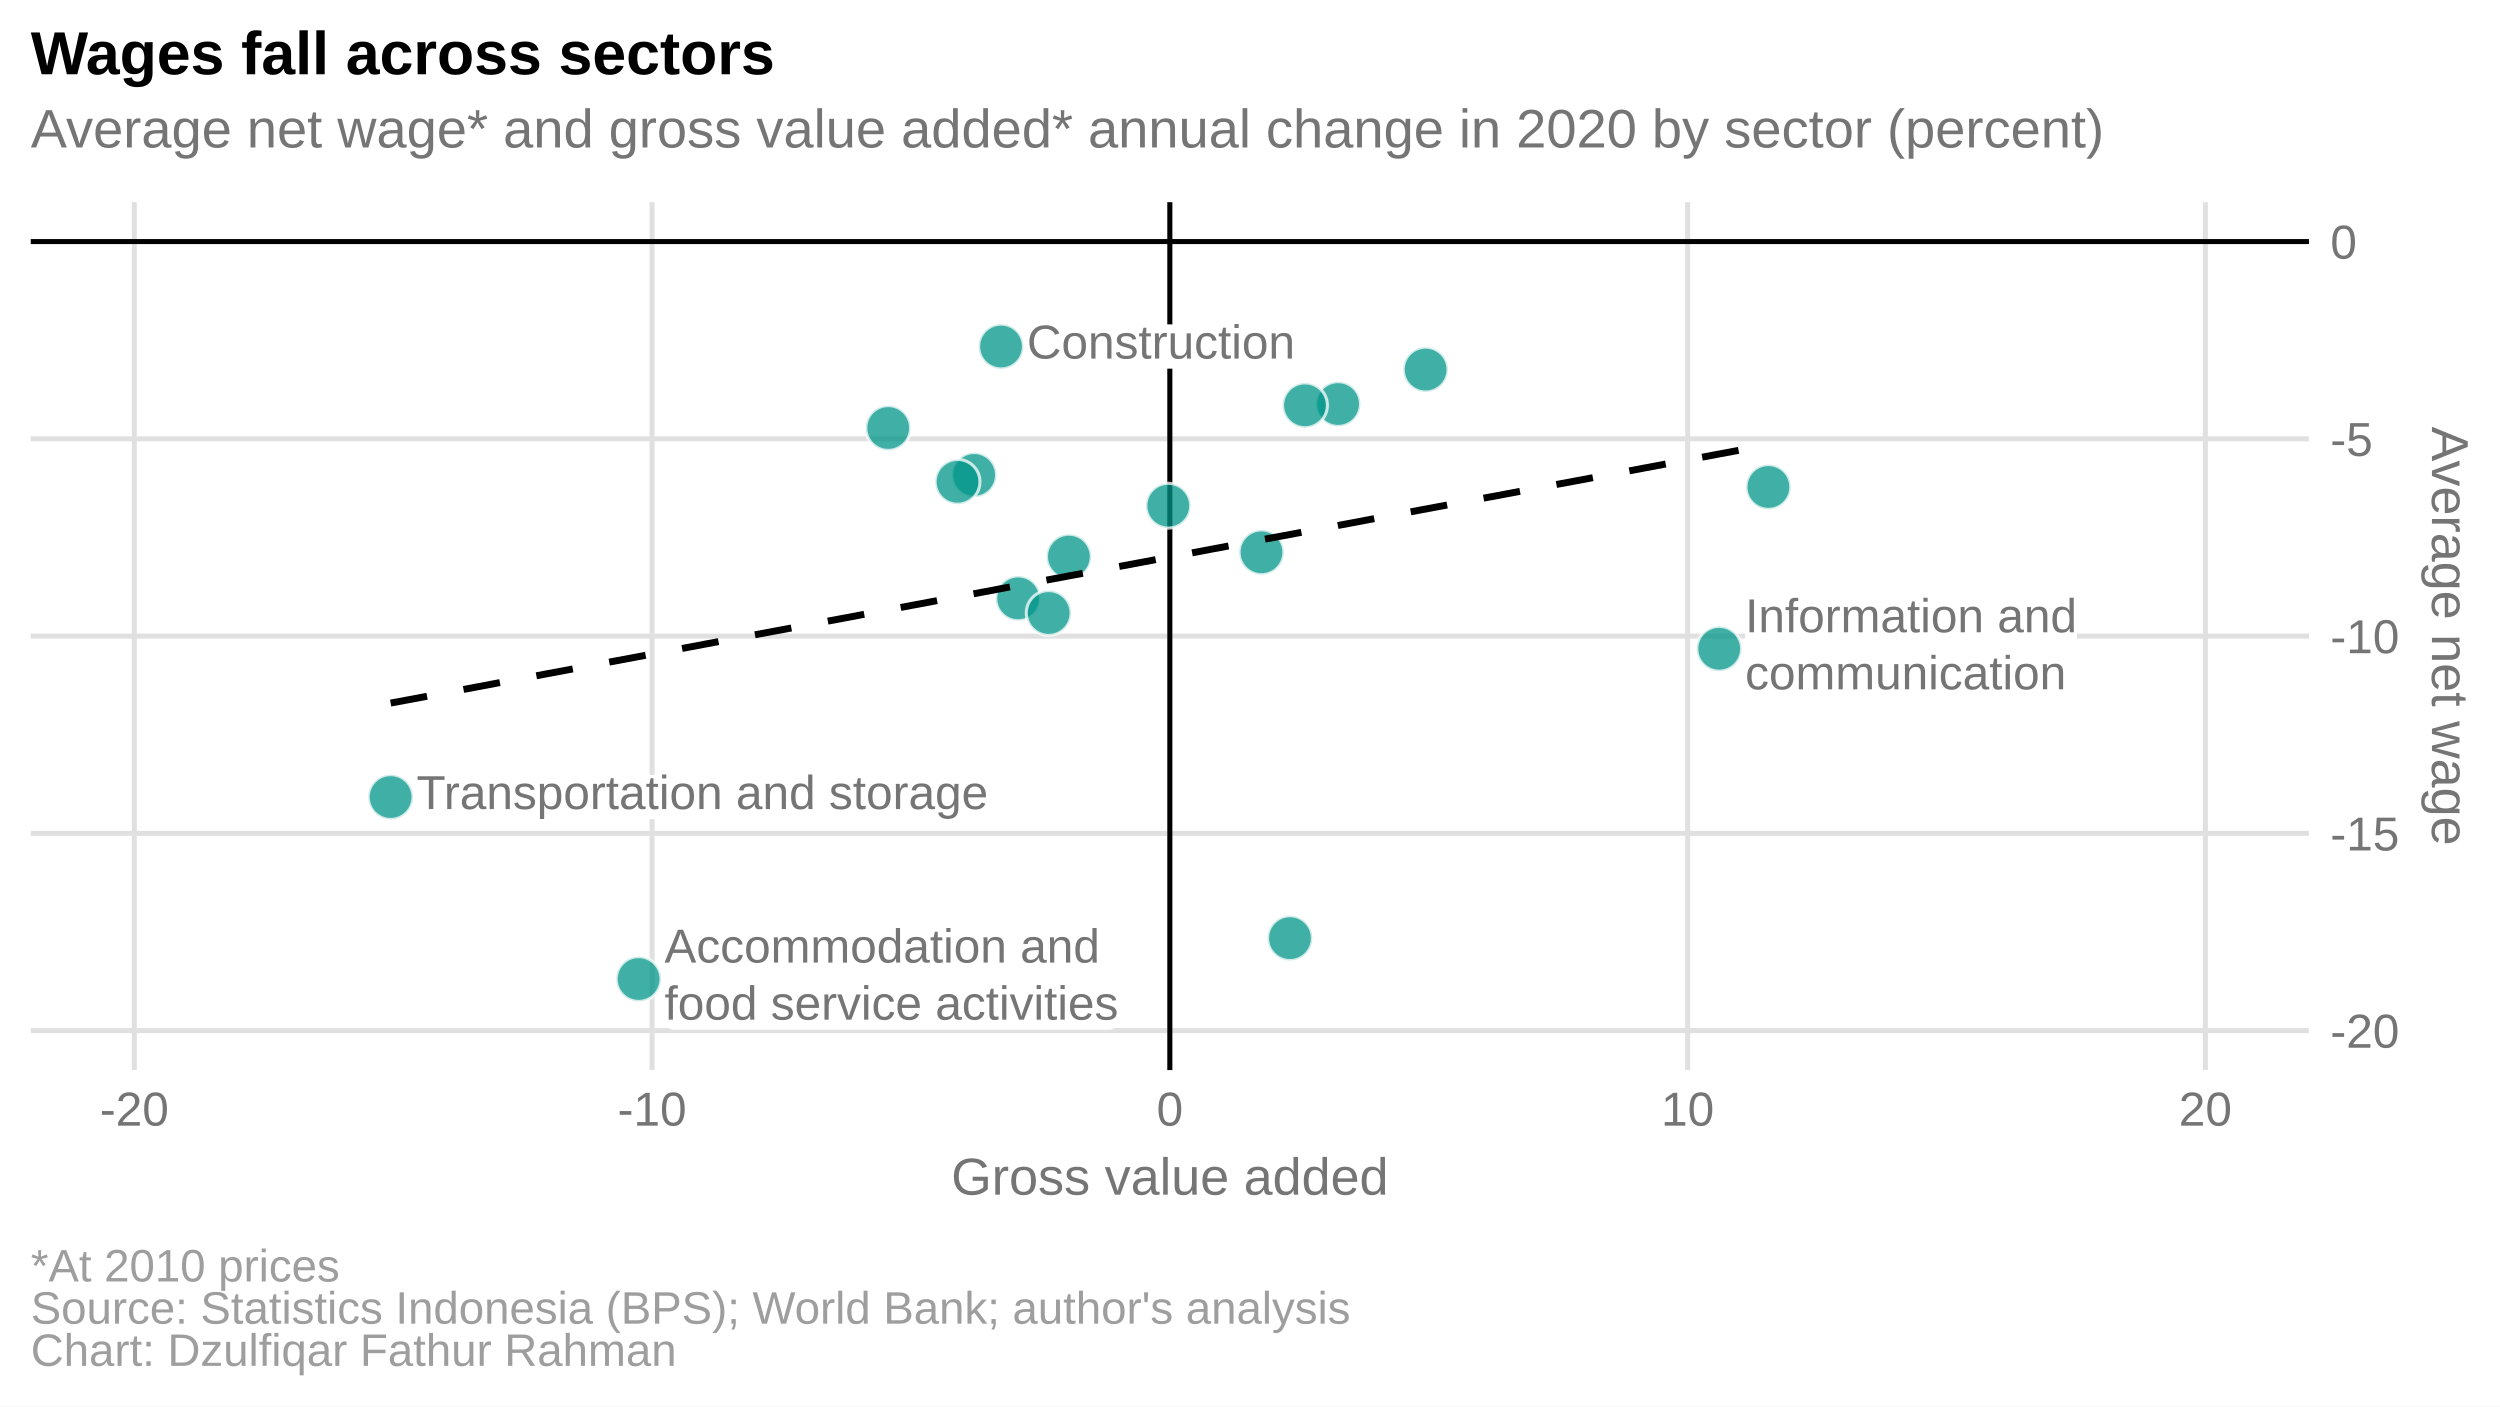
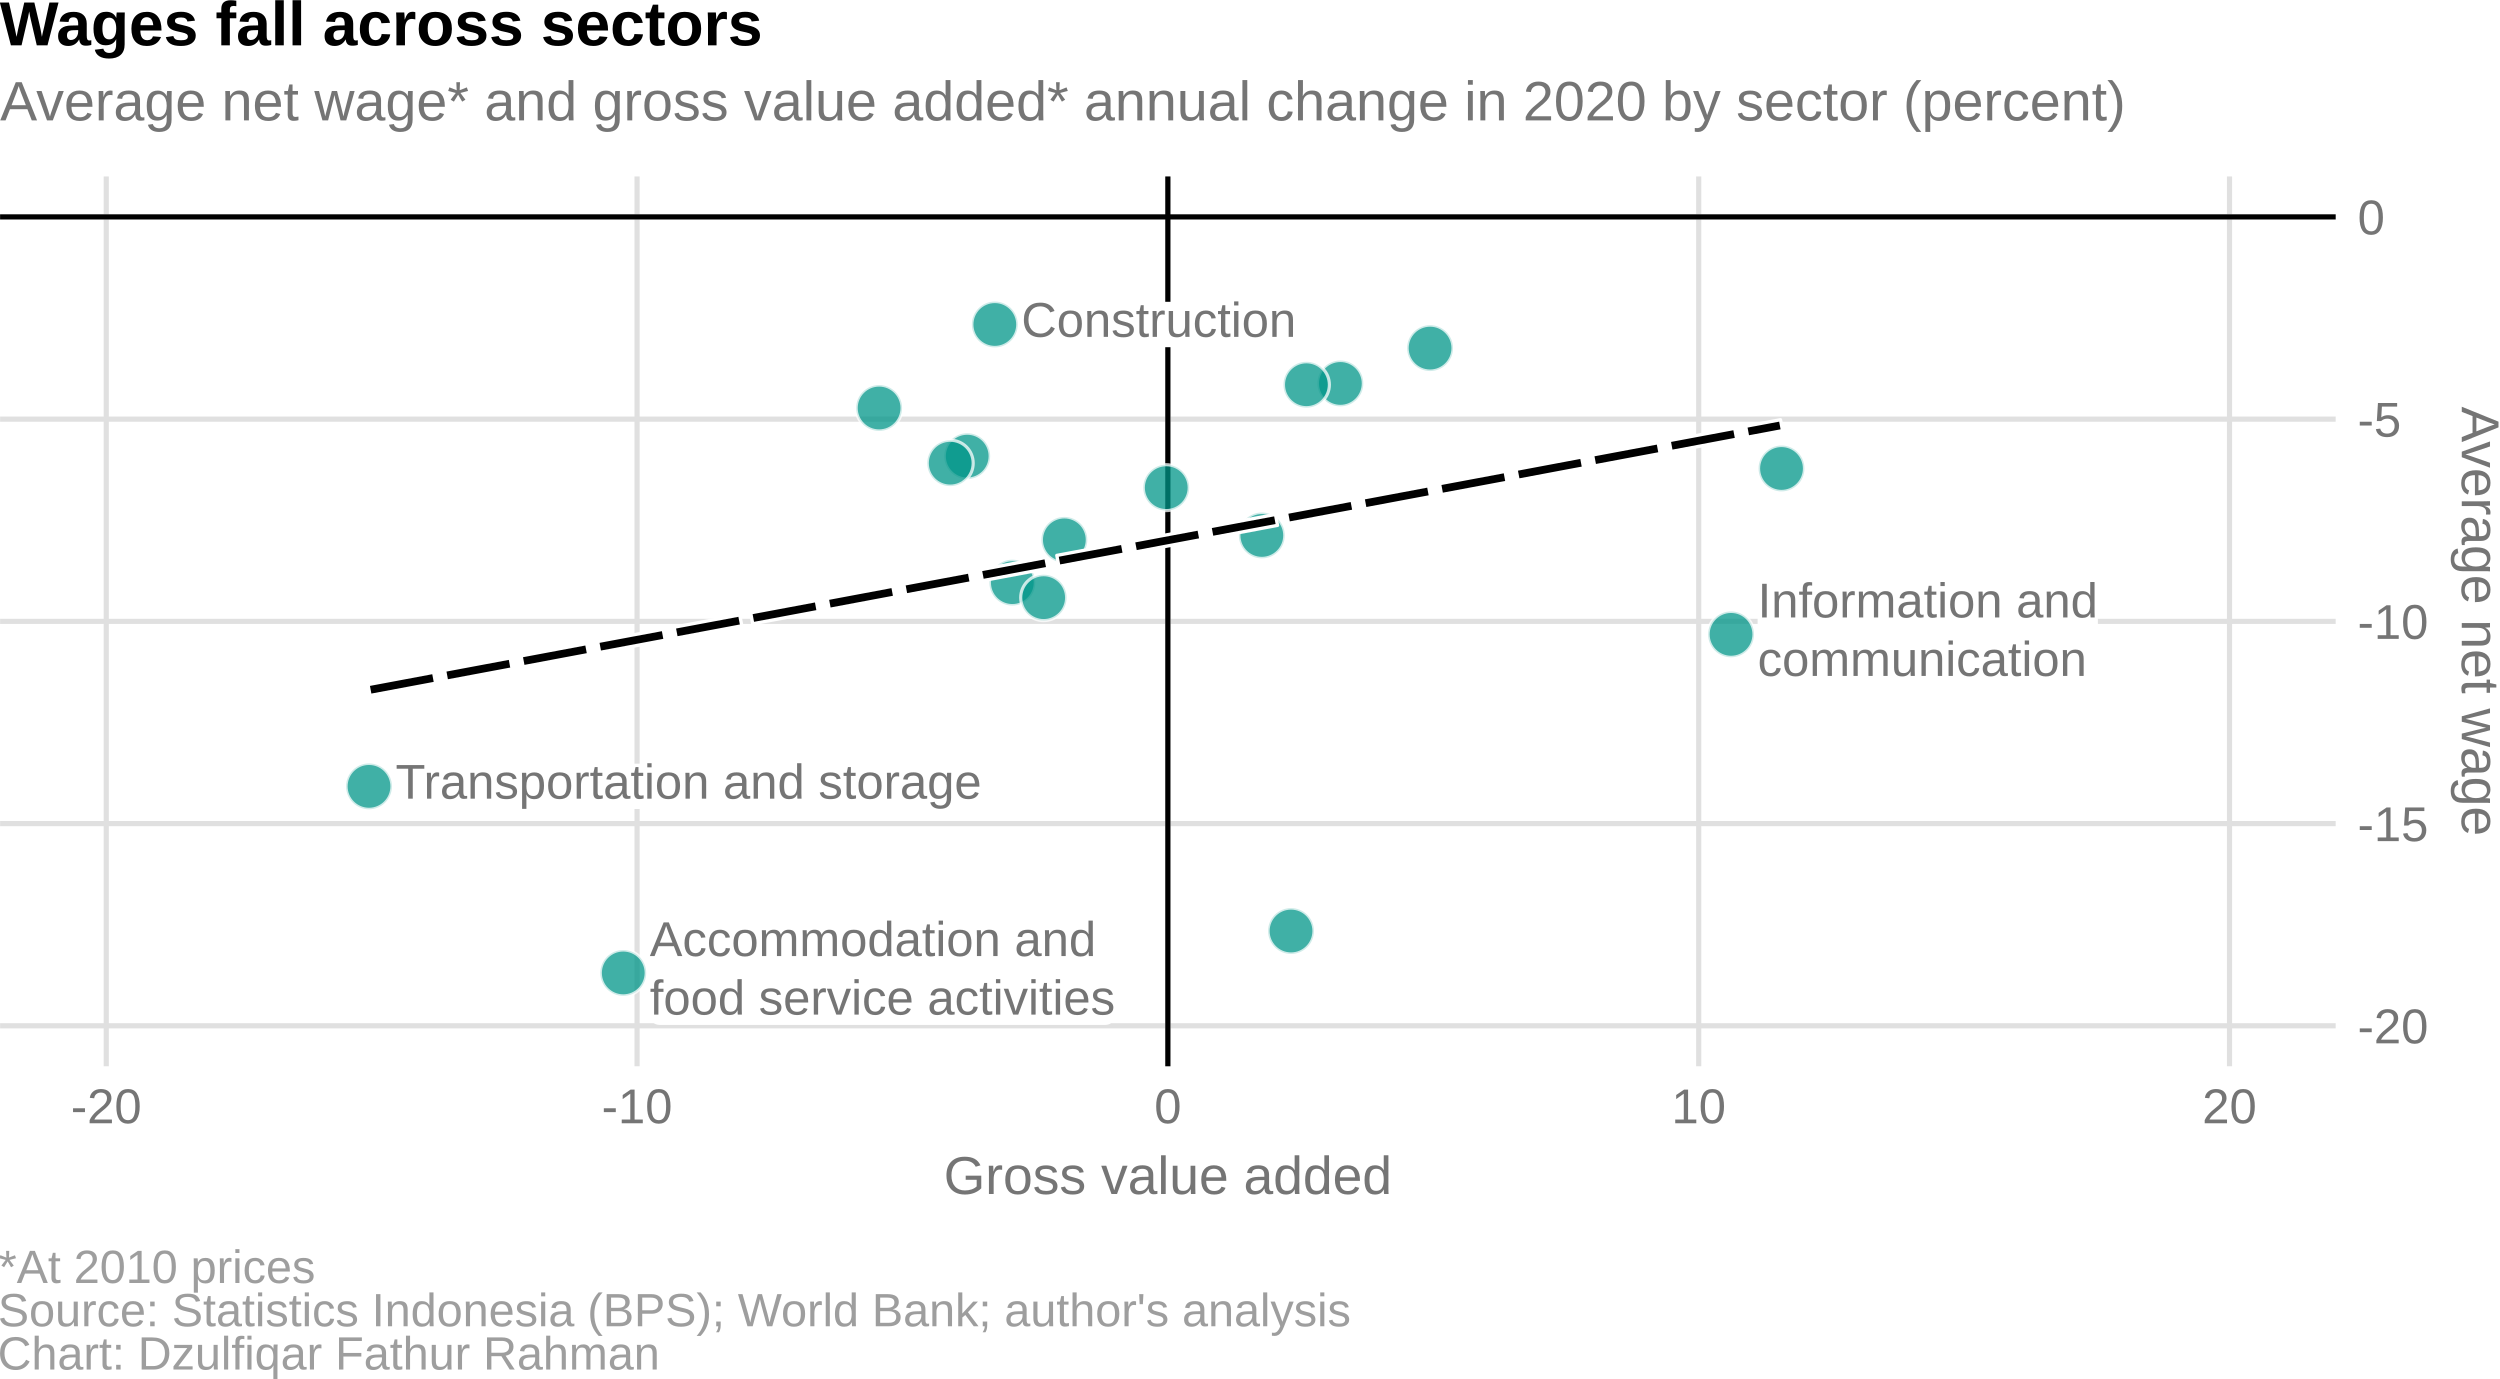
- <svg xmlns="http://www.w3.org/2000/svg" class="svglite" width="576.00pt" height="324.00pt" viewBox="0 0 576.00 324.00">
-   <defs>
-     <style type="text/css">
+ <svg xmlns="http://www.w3.org/2000/svg" class="svglite" width="561.838pt" height="309.869pt" viewBox="0 0 561.838 309.869" version="1.1" id="svg47862">
+   <defs id="defs47648">
+     <style type="text/css" id="style47646">
    .svglite line, .svglite polyline, .svglite polygon, .svglite path, .svglite rect, .svglite circle {
      fill: none;
      stroke: #000000;
      stroke-linecap: round;
      stroke-linejoin: round;
      stroke-miterlimit: 10.00;
    }
  </style>
  </defs>
-   <rect width="100%" height="100%" style="stroke: none; fill: #FFFFFF;" />
-   <defs>
+   <rect width="100%" height="100%" style="fill:#ffffff;stroke:none" id="rect47650" x="-7.072" y="-6.918" />
+   <defs id="defs47655">
    <clipPath id="cpMC4wMHw1NzYuMDB8MC4wMHwzMjQuMDA=">
-       <rect x="0.00" y="0.00" width="576.00" height="324.00" />
+       <rect x="0" y="0" width="576" height="324" id="rect47652" />
    </clipPath>
  </defs>
-   <g clip-path="url(#cpMC4wMHw1NzYuMDB8MC4wMHwzMjQuMDA=)">
-     <rect x="0.00" y="0.00" width="576.00" height="324.00" style="stroke-width: 1.07; stroke: none; fill: #FFFFFF;" />
+   <g clip-path="url(#cpMC4wMHw1NzYuMDB8MC4wMHwzMjQuMDA=)" id="g47659" transform="translate(-7.071694,-6.917618)">
+     <rect x="0" y="0" width="576" height="324" style="fill:#ffffff;stroke:none;stroke-width:1.07" id="rect47657" />
  </g>
-   <defs>
+   <defs id="defs47664">
    <clipPath id="cpNy4wOXw1MzEuOTh8NDYuNTh8MjQ2LjU0">
-       <rect x="7.09" y="46.58" width="524.89" height="199.97" />
+       <rect x="7.09" y="46.58" width="524.89" height="199.97" id="rect47661" />
    </clipPath>
  </defs>
-   <g clip-path="url(#cpNy4wOXw1MzEuOTh8NDYuNTh8MjQ2LjU0)">
-     <rect x="7.09" y="46.58" width="524.89" height="199.97" style="stroke-width: 1.07; stroke: none; fill: #FFFFFF;" />
-     <polyline points="7.09,237.45 531.98,237.45 " style="stroke-width: 1.16; stroke: #E0E0E0; stroke-linecap: butt;" />
-     <polyline points="7.09,192.01 531.98,192.01 " style="stroke-width: 1.16; stroke: #E0E0E0; stroke-linecap: butt;" />
-     <polyline points="7.09,146.56 531.98,146.56 " style="stroke-width: 1.16; stroke: #E0E0E0; stroke-linecap: butt;" />
-     <polyline points="7.09,101.11 531.98,101.11 " style="stroke-width: 1.16; stroke: #E0E0E0; stroke-linecap: butt;" />
-     <polyline points="7.09,55.66 531.98,55.66 " style="stroke-width: 1.16; stroke: #E0E0E0; stroke-linecap: butt;" />
-     <polyline points="30.95,246.54 30.95,46.58 " style="stroke-width: 1.16; stroke: #E0E0E0; stroke-linecap: butt;" />
-     <polyline points="150.24,246.54 150.24,46.58 " style="stroke-width: 1.16; stroke: #E0E0E0; stroke-linecap: butt;" />
-     <polyline points="269.53,246.54 269.53,46.58 " style="stroke-width: 1.16; stroke: #E0E0E0; stroke-linecap: butt;" />
-     <polyline points="388.83,246.54 388.83,46.58 " style="stroke-width: 1.16; stroke: #E0E0E0; stroke-linecap: butt;" />
-     <polyline points="508.12,246.54 508.12,46.58 " style="stroke-width: 1.16; stroke: #E0E0E0; stroke-linecap: butt;" />
-     <line x1="269.53" y1="246.54" x2="269.53" y2="46.58" style="stroke-width: 1.16; stroke-linecap: butt;" />
-     <line x1="7.09" y1="55.66" x2="531.98" y2="55.66" style="stroke-width: 1.16; stroke-linecap: butt;" />
-     <circle cx="290.65" cy="127.25" r="5.16" style="stroke-width: 0.71; stroke: #FFFFFF; stroke-opacity: 0.75; fill: #009688; fill-opacity: 0.75;" />
-     <circle cx="246.27" cy="128.24" r="5.16" style="stroke-width: 0.71; stroke: #FFFFFF; stroke-opacity: 0.75; fill: #009688; fill-opacity: 0.75;" />
-     <circle cx="234.58" cy="137.86" r="5.16" style="stroke-width: 0.71; stroke: #FFFFFF; stroke-opacity: 0.75; fill: #009688; fill-opacity: 0.75;" />
-     <circle cx="241.62" cy="141.23" r="5.16" style="stroke-width: 0.71; stroke: #FFFFFF; stroke-opacity: 0.75; fill: #009688; fill-opacity: 0.75;" />
-     <circle cx="328.46" cy="85.15" r="5.16" style="stroke-width: 0.71; stroke: #FFFFFF; stroke-opacity: 0.75; fill: #009688; fill-opacity: 0.75;" />
-     <circle cx="230.64" cy="79.84" r="5.16" style="stroke-width: 0.71; stroke: #FFFFFF; stroke-opacity: 0.75; fill: #009688; fill-opacity: 0.75;" />
-     <circle cx="224.44" cy="109.43" r="5.16" style="stroke-width: 0.71; stroke: #FFFFFF; stroke-opacity: 0.75; fill: #009688; fill-opacity: 0.75;" />
-     <circle cx="90.00" cy="183.64" r="5.16" style="stroke-width: 0.71; stroke: #FFFFFF; stroke-opacity: 0.75; fill: #009688; fill-opacity: 0.75;" />
-     <circle cx="147.14" cy="225.57" r="5.16" style="stroke-width: 0.71; stroke: #FFFFFF; stroke-opacity: 0.75; fill: #009688; fill-opacity: 0.75;" />
-     <circle cx="396.10" cy="149.48" r="5.16" style="stroke-width: 0.71; stroke: #FFFFFF; stroke-opacity: 0.75; fill: #009688; fill-opacity: 0.75;" />
-     <circle cx="308.30" cy="93.09" r="5.16" style="stroke-width: 0.71; stroke: #FFFFFF; stroke-opacity: 0.75; fill: #009688; fill-opacity: 0.75;" />
-     <circle cx="297.21" cy="216.15" r="5.16" style="stroke-width: 0.71; stroke: #FFFFFF; stroke-opacity: 0.75; fill: #009688; fill-opacity: 0.75;" />
-     <circle cx="204.64" cy="98.61" r="5.16" style="stroke-width: 0.71; stroke: #FFFFFF; stroke-opacity: 0.75; fill: #009688; fill-opacity: 0.75;" />
-     <circle cx="269.17" cy="116.51" r="5.16" style="stroke-width: 0.71; stroke: #FFFFFF; stroke-opacity: 0.75; fill: #009688; fill-opacity: 0.75;" />
-     <circle cx="300.67" cy="93.38" r="5.16" style="stroke-width: 0.71; stroke: #FFFFFF; stroke-opacity: 0.75; fill: #009688; fill-opacity: 0.75;" />
-     <circle cx="407.44" cy="112.20" r="5.16" style="stroke-width: 0.71; stroke: #FFFFFF; stroke-opacity: 0.75; fill: #009688; fill-opacity: 0.75;" />
-     <circle cx="220.62" cy="111.01" r="5.16" style="stroke-width: 0.71; stroke: #FFFFFF; stroke-opacity: 0.75; fill: #009688; fill-opacity: 0.75;" />
-     <polyline points="90.00,161.99 94.01,161.24 98.03,160.49 102.05,159.73 106.07,158.98 110.09,158.23 114.11,157.47 118.12,156.72 122.14,155.97 126.16,155.21 130.18,154.46 134.20,153.71 138.21,152.95 142.23,152.20 146.25,151.45 150.27,150.69 154.29,149.94 158.31,149.19 162.32,148.43 166.34,147.68 170.36,146.93 174.38,146.17 178.40,145.42 182.42,144.67 186.43,143.91 190.45,143.16 194.47,142.41 198.49,141.65 202.51,140.90 206.52,140.15 210.54,139.39 214.56,138.64 218.58,137.88 222.60,137.13 226.62,136.38 230.63,135.62 234.65,134.87 238.67,134.12 242.69,133.36 246.71,132.61 250.73,131.86 254.74,131.10 258.76,130.35 262.78,129.60 266.80,128.84 270.82,128.09 274.83,127.34 278.85,126.58 282.87,125.83 286.89,125.08 290.91,124.32 294.93,123.57 298.94,122.82 302.96,122.06 306.98,121.31 311.00,120.56 315.02,119.80 319.04,119.05 323.05,118.30 327.07,117.54 331.09,116.79 335.11,116.04 339.13,115.28 343.14,114.53 347.16,113.78 351.18,113.02 355.20,112.27 359.22,111.51 363.24,110.76 367.25,110.01 371.27,109.25 375.29,108.50 379.31,107.75 383.33,106.99 387.35,106.24 391.36,105.49 395.38,104.73 399.40,103.98 403.42,103.23 407.44,102.47 " style="stroke-width: 1.60; stroke-dasharray: 8.54,8.54; stroke-linecap: butt;" />
-     <polygon points="238.77,84.94 296.22,84.94 296.13,84.94 296.48,84.92 296.82,84.85 297.14,84.73 297.44,84.56 297.71,84.34 297.94,84.08 298.13,83.78 298.27,83.46 298.35,83.13 298.38,82.78 298.38,82.78 298.38,76.90 298.38,76.90 298.35,76.56 298.27,76.22 298.13,75.90 297.94,75.61 297.71,75.35 297.44,75.13 297.14,74.95 296.82,74.83 296.48,74.76 296.22,74.74 238.77,74.74 239.03,74.76 238.68,74.75 238.34,74.79 238.00,74.88 237.69,75.03 237.40,75.23 237.15,75.47 236.94,75.75 236.78,76.06 236.67,76.39 236.61,76.73 236.61,76.90 236.61,82.78 236.61,82.61 236.61,82.95 236.67,83.30 236.78,83.63 236.94,83.93 237.15,84.21 237.40,84.45 237.69,84.65 238.00,84.80 238.34,84.90 238.68,84.94 " style="stroke-width: 0.00; stroke: none; fill: #FFFFFF;" />
-     <text x="236.61" y="82.62" style="font-size: 11.00px; fill: #757575; font-family: Arial;" textLength="61.77px" lengthAdjust="spacingAndGlyphs">Construction</text>
-     <polygon points="98.12,188.73 225.52,188.73 225.44,188.73 225.78,188.72 226.13,188.65 226.45,188.52 226.75,188.35 227.02,188.13 227.25,187.87 227.44,187.58 227.57,187.26 227.66,186.92 227.68,186.57 227.68,186.57 227.68,180.70 227.68,180.70 227.66,180.35 227.57,180.01 227.44,179.69 227.25,179.40 227.02,179.14 226.75,178.92 226.45,178.75 226.13,178.62 225.78,178.55 225.52,178.54 98.12,178.54 98.38,178.55 98.03,178.54 97.69,178.58 97.35,178.68 97.04,178.83 96.75,179.02 96.50,179.27 96.29,179.54 96.13,179.85 96.02,180.18 95.97,180.52 95.96,180.70 95.96,186.57 95.97,186.40 95.97,186.75 96.02,187.09 96.13,187.42 96.29,187.73 96.50,188.01 96.75,188.25 97.04,188.44 97.35,188.59 97.69,188.69 98.03,188.73 " style="stroke-width: 0.00; stroke: none; fill: #FFFFFF;" />
-     <text x="95.96" y="186.41" style="font-size: 11.00px; fill: #757575; font-family: Arial;" textLength="70.54px" lengthAdjust="spacingAndGlyphs">Transportation</text>
-     <text x="169.56" y="186.41" style="font-size: 11.00px; fill: #757575; font-family: Arial;" textLength="18.36px" lengthAdjust="spacingAndGlyphs">and</text>
-     <text x="190.98" y="186.41" style="font-size: 11.00px; fill: #757575; font-family: Arial;" textLength="36.71px" lengthAdjust="spacingAndGlyphs">storage</text>
-     <polygon points="155.26,237.25 255.51,237.25 255.43,237.24 255.78,237.23 256.12,237.16 256.44,237.04 256.74,236.86 257.01,236.64 257.24,236.38 257.43,236.09 257.56,235.77 257.65,235.43 257.67,235.09 257.67,235.09 257.67,216.06 257.67,216.06 257.65,215.71 257.56,215.38 257.43,215.06 257.24,214.76 257.01,214.50 256.74,214.28 256.44,214.11 256.12,213.98 255.78,213.92 255.51,213.90 155.26,213.90 155.52,213.92 155.18,213.90 154.83,213.94 154.50,214.04 154.18,214.19 153.90,214.39 153.65,214.63 153.44,214.91 153.27,215.21 153.16,215.54 153.11,215.89 153.10,216.06 153.10,235.09 153.11,234.91 153.11,235.26 153.16,235.60 153.27,235.93 153.44,236.24 153.65,236.52 153.90,236.76 154.18,236.96 154.50,237.11 154.83,237.20 155.18,237.24 " style="stroke-width: 0.00; stroke: none; fill: #FFFFFF;" />
-     <text x="153.10" y="221.78" style="font-size: 11.00px; fill: #757575; font-family: Arial;" textLength="78.89px" lengthAdjust="spacingAndGlyphs">Accommodation</text>
-     <text x="235.05" y="221.78" style="font-size: 11.00px; fill: #757575; font-family: Arial;" textLength="18.36px" lengthAdjust="spacingAndGlyphs">and</text>
-     <text x="153.10" y="234.93" style="font-size: 11.00px; fill: #757575; font-family: Arial;" textLength="21.42px" lengthAdjust="spacingAndGlyphs">food</text>
-     <text x="177.58" y="234.93" style="font-size: 11.00px; fill: #757575; font-family: Arial;" textLength="34.85px" lengthAdjust="spacingAndGlyphs">service</text>
-     <text x="215.49" y="234.93" style="font-size: 11.00px; fill: #757575; font-family: Arial;" textLength="42.18px" lengthAdjust="spacingAndGlyphs">activities</text>
-     <polygon points="404.23,161.15 476.38,161.15 476.29,161.15 476.64,161.13 476.98,161.06 477.31,160.94 477.61,160.77 477.88,160.55 478.11,160.29 478.29,159.99 478.43,159.67 478.51,159.34 478.54,158.99 478.54,158.99 478.54,139.96 478.54,139.96 478.51,139.62 478.43,139.28 478.29,138.96 478.11,138.67 477.88,138.41 477.61,138.19 477.31,138.01 476.98,137.89 476.64,137.82 476.38,137.80 404.23,137.80 404.49,137.82 404.14,137.81 403.80,137.85 403.46,137.94 403.15,138.09 402.86,138.29 402.61,138.53 402.40,138.81 402.24,139.12 402.13,139.45 402.08,139.79 402.07,139.96 402.07,158.99 402.08,158.82 402.08,159.16 402.13,159.51 402.24,159.84 402.40,160.14 402.61,160.42 402.86,160.66 403.15,160.86 403.46,161.01 403.80,161.11 404.14,161.15 " style="stroke-width: 0.00; stroke: none; fill: #FFFFFF;" />
-     <text x="402.07" y="145.68" style="font-size: 11.00px; fill: #757575; font-family: Arial;" textLength="55.05px" lengthAdjust="spacingAndGlyphs">Information</text>
-     <text x="460.18" y="145.68" style="font-size: 11.00px; fill: #757575; font-family: Arial;" textLength="18.36px" lengthAdjust="spacingAndGlyphs">and</text>
-     <text x="402.07" y="158.83" style="font-size: 11.00px; fill: #757575; font-family: Arial;" textLength="73.99px" lengthAdjust="spacingAndGlyphs">communication</text>
+   <g clip-path="url(#cpNy4wOXw1MzEuOTh8NDYuNTh8MjQ2LjU0)" id="g47760" transform="translate(-7.071694,-6.917618)">
+     <rect x="7.09" y="46.58" width="524.89" height="199.97" style="fill:#ffffff;stroke:none;stroke-width:1.07" id="rect47666" />
+     <polyline points="7.09,237.45 531.98,237.45 " style="stroke:#e0e0e0;stroke-width:1.16;stroke-linecap:butt" id="polyline47668" />
+     <polyline points="7.09,192.01 531.98,192.01 " style="stroke:#e0e0e0;stroke-width:1.16;stroke-linecap:butt" id="polyline47670" />
+     <polyline points="7.09,146.56 531.98,146.56 " style="stroke:#e0e0e0;stroke-width:1.16;stroke-linecap:butt" id="polyline47672" />
+     <polyline points="7.09,101.11 531.98,101.11 " style="stroke:#e0e0e0;stroke-width:1.16;stroke-linecap:butt" id="polyline47674" />
+     <polyline points="7.09,55.66 531.98,55.66 " style="stroke:#e0e0e0;stroke-width:1.16;stroke-linecap:butt" id="polyline47676" />
+     <polyline points="30.95,246.54 30.95,46.58 " style="stroke:#e0e0e0;stroke-width:1.16;stroke-linecap:butt" id="polyline47678" />
+     <polyline points="150.24,246.54 150.24,46.58 " style="stroke:#e0e0e0;stroke-width:1.16;stroke-linecap:butt" id="polyline47680" />
+     <polyline points="269.53,246.54 269.53,46.58 " style="stroke:#e0e0e0;stroke-width:1.16;stroke-linecap:butt" id="polyline47682" />
+     <polyline points="388.83,246.54 388.83,46.58 " style="stroke:#e0e0e0;stroke-width:1.16;stroke-linecap:butt" id="polyline47684" />
+     <polyline points="508.12,246.54 508.12,46.58 " style="stroke:#e0e0e0;stroke-width:1.16;stroke-linecap:butt" id="polyline47686" />
+     <line x1="269.53" y1="246.54" x2="269.53" y2="46.58" style="stroke-width:1.16;stroke-linecap:butt" id="line47688" />
+     <line x1="7.09" y1="55.66" x2="531.98" y2="55.66" style="stroke-width:1.16;stroke-linecap:butt" id="line47690" />
+     <circle cx="290.65" cy="127.25" r="5.16" style="fill:#009688;fill-opacity:0.75;stroke:#ffffff;stroke-width:0.71;stroke-opacity:0.75" id="circle47692" />
+     <circle cx="246.27" cy="128.24" r="5.16" style="fill:#009688;fill-opacity:0.75;stroke:#ffffff;stroke-width:0.71;stroke-opacity:0.75" id="circle47694" />
+     <circle cx="234.58" cy="137.86" r="5.16" style="fill:#009688;fill-opacity:0.75;stroke:#ffffff;stroke-width:0.71;stroke-opacity:0.75" id="circle47696" />
+     <circle cx="241.62" cy="141.23" r="5.16" style="fill:#009688;fill-opacity:0.75;stroke:#ffffff;stroke-width:0.71;stroke-opacity:0.75" id="circle47698" />
+     <circle cx="328.46" cy="85.15" r="5.16" style="fill:#009688;fill-opacity:0.75;stroke:#ffffff;stroke-width:0.71;stroke-opacity:0.75" id="circle47700" />
+     <circle cx="230.64" cy="79.84" r="5.16" style="fill:#009688;fill-opacity:0.75;stroke:#ffffff;stroke-width:0.71;stroke-opacity:0.75" id="circle47702" />
+     <circle cx="224.44" cy="109.43" r="5.16" style="fill:#009688;fill-opacity:0.75;stroke:#ffffff;stroke-width:0.71;stroke-opacity:0.75" id="circle47704" />
+     <circle cx="90" cy="183.64" r="5.16" style="fill:#009688;fill-opacity:0.75;stroke:#ffffff;stroke-width:0.71;stroke-opacity:0.75" id="circle47706" />
+     <circle cx="147.14" cy="225.57" r="5.16" style="fill:#009688;fill-opacity:0.75;stroke:#ffffff;stroke-width:0.71;stroke-opacity:0.75" id="circle47708" />
+     <circle cx="396.1" cy="149.48" r="5.16" style="fill:#009688;fill-opacity:0.75;stroke:#ffffff;stroke-width:0.71;stroke-opacity:0.75" id="circle47710" />
+     <circle cx="308.3" cy="93.09" r="5.16" style="fill:#009688;fill-opacity:0.75;stroke:#ffffff;stroke-width:0.71;stroke-opacity:0.75" id="circle47712" />
+     <circle cx="297.21" cy="216.15" r="5.16" style="fill:#009688;fill-opacity:0.75;stroke:#ffffff;stroke-width:0.71;stroke-opacity:0.75" id="circle47714" />
+     <circle cx="204.64" cy="98.61" r="5.16" style="fill:#009688;fill-opacity:0.75;stroke:#ffffff;stroke-width:0.71;stroke-opacity:0.75" id="circle47716" />
+     <circle cx="269.17" cy="116.51" r="5.16" style="fill:#009688;fill-opacity:0.75;stroke:#ffffff;stroke-width:0.71;stroke-opacity:0.75" id="circle47718" />
+     <circle cx="300.67" cy="93.38" r="5.16" style="fill:#009688;fill-opacity:0.75;stroke:#ffffff;stroke-width:0.71;stroke-opacity:0.75" id="circle47720" />
+     <circle cx="407.44" cy="112.2" r="5.16" style="fill:#009688;fill-opacity:0.75;stroke:#ffffff;stroke-width:0.71;stroke-opacity:0.75" id="circle47722" />
+     <circle cx="220.62" cy="111.01" r="5.16" style="fill:#009688;fill-opacity:0.75;stroke:#ffffff;stroke-width:0.71;stroke-opacity:0.75" id="circle47724" />
+     <path style="color:#000000;fill:#000000;stroke-linejoin:round;stroke-miterlimit:10;stroke-dasharray:none;stroke-width:0.75;stroke-dashoffset:0;stroke:#ffffff;stroke-opacity:1" d="m 407.207,101.242 -4.018,0.76 -3.814,0.711 0.459,2.457 3.814,-0.711 a 1.25,1.25 0 0 0 0.004,0 l 4.02,-0.76 z m -10.291,1.93 c -4.913,0.925 -9.826,1.846 -14.74,2.764 l 0.457,2.459 c 4.916,-0.918 9.832,-1.841 14.746,-2.766 z m -17.197,3.229 c -4.916,0.917 -9.832,1.838 -14.746,2.764 l 0.463,2.457 c 4.913,-0.926 9.828,-1.847 14.742,-2.764 z m -17.201,3.223 -3.527,0.658 a 1.25,1.25 0 0 0 -0.006,0.002 c -3.727,0.716 -7.47,1.392 -11.215,2.109 l 0.471,2.455 c 3.726,-0.713 7.466,-1.39 11.209,-2.109 l 3.527,-0.658 z m -17.197,3.229 c -4.922,0.91 -9.833,1.852 -14.744,2.762 l 0.455,2.459 c 4.922,-0.912 9.833,-1.854 14.744,-2.762 z m -17.205,3.223 c -4.91,0.929 -9.827,1.843 -14.742,2.766 l 0.461,2.457 c 4.913,-0.922 9.829,-1.838 14.744,-2.768 z m -17.195,3.229 c -4.919,0.912 -9.833,1.842 -14.746,2.764 l 0.461,2.457 c 4.915,-0.922 9.827,-1.85 14.74,-2.762 z m -17.203,3.223 c -4.918,0.918 -9.83,1.851 -14.742,2.76 l 0.455,2.459 c 4.921,-0.91 9.834,-1.845 14.746,-2.762 z M 276.514,125.75 c -4.908,0.93 -9.827,1.832 -14.744,2.768 l 0.467,2.455 c 4.907,-0.933 9.825,-1.836 14.742,-2.768 z m -17.195,3.225 c -4.923,0.91 -9.832,1.856 -14.742,2.762 l 0.453,2.459 c 4.924,-0.908 9.834,-1.856 14.744,-2.764 z m -17.209,3.223 c -4.903,0.938 -9.823,1.828 -14.742,2.77 l 0.471,2.455 c 4.903,-0.938 9.823,-1.828 14.742,-2.77 z m -17.191,3.229 c -4.922,0.91 -9.833,1.849 -14.744,2.762 l 0.457,2.457 c 4.92,-0.914 9.83,-1.852 14.742,-2.76 z m -17.203,3.227 c -4.911,0.926 -9.828,1.835 -14.744,2.766 l 0.465,2.457 c 4.909,-0.93 9.826,-1.839 14.742,-2.766 z m -17.197,3.223 c -4.922,0.912 -9.831,1.858 -14.742,2.764 l 0.453,2.459 c 4.923,-0.908 9.833,-1.854 14.744,-2.764 z m -17.207,3.225 c -4.903,0.936 -9.825,1.826 -14.744,2.77 l 0.471,2.455 c 4.902,-0.94 9.823,-1.828 14.742,-2.768 z m -17.193,3.229 c -4.922,0.91 -9.833,1.85 -14.744,2.76 l 0.455,2.459 c 4.921,-0.912 9.833,-1.854 14.744,-2.762 z m -17.207,3.221 c -4.906,0.935 -9.823,1.837 -14.74,2.766 l 0.463,2.457 c 4.909,-0.927 9.827,-1.83 14.744,-2.768 z m -17.193,3.229 c -4.921,0.91 -9.832,1.848 -14.744,2.764 l 0.457,2.457 c 4.919,-0.917 9.83,-1.853 14.742,-2.762 z m -17.203,3.221 c -4.916,0.92 -9.829,1.851 -14.742,2.764 l 0.457,2.457 c 4.919,-0.914 9.831,-1.843 14.744,-2.762 z" id="polyline47726" />
+     <polygon points="296.13,84.94 296.48,84.92 296.82,84.85 297.14,84.73 297.44,84.56 297.71,84.34 297.94,84.08 298.13,83.78 298.27,83.46 298.35,83.13 298.38,82.78 298.38,82.78 298.38,76.9 298.38,76.9 298.35,76.56 298.27,76.22 298.13,75.9 297.94,75.61 297.71,75.35 297.44,75.13 297.14,74.95 296.82,74.83 296.48,74.76 296.22,74.74 238.77,74.74 239.03,74.76 238.68,74.75 238.34,74.79 238,74.88 237.69,75.03 237.4,75.23 237.15,75.47 236.94,75.75 236.78,76.06 236.67,76.39 236.61,76.73 236.61,76.9 236.61,82.78 236.61,82.61 236.61,82.95 236.67,83.3 236.78,83.63 236.94,83.93 237.15,84.21 237.4,84.45 237.69,84.65 238,84.8 238.34,84.9 238.68,84.94 238.77,84.94 296.22,84.94 " style="fill:#ffffff;stroke:none;stroke-width:0" id="polygon47728" />
+     <text x="236.61" y="82.62" style="font-size:11px;font-family:Arial;fill:#757575" textLength="61.77" lengthAdjust="spacingAndGlyphs" id="text47730">Construction</text>
+     <polygon points="225.44,188.73 225.78,188.72 226.13,188.65 226.45,188.52 226.75,188.35 227.02,188.13 227.25,187.87 227.44,187.58 227.57,187.26 227.66,186.92 227.68,186.57 227.68,186.57 227.68,180.7 227.68,180.7 227.66,180.35 227.57,180.01 227.44,179.69 227.25,179.4 227.02,179.14 226.75,178.92 226.45,178.75 226.13,178.62 225.78,178.55 225.52,178.54 98.12,178.54 98.38,178.55 98.03,178.54 97.69,178.58 97.35,178.68 97.04,178.83 96.75,179.02 96.5,179.27 96.29,179.54 96.13,179.85 96.02,180.18 95.97,180.52 95.96,180.7 95.96,186.57 95.97,186.4 95.97,186.75 96.02,187.09 96.13,187.42 96.29,187.73 96.5,188.01 96.75,188.25 97.04,188.44 97.35,188.59 97.69,188.69 98.03,188.73 98.12,188.73 225.52,188.73 " style="fill:#ffffff;stroke:none;stroke-width:0" id="polygon47732" />
+     <text x="95.96" y="186.41" style="font-size:11px;font-family:Arial;fill:#757575" textLength="70.54" lengthAdjust="spacingAndGlyphs" id="text47734">Transportation</text>
+     <text x="169.56" y="186.41" style="font-size:11px;font-family:Arial;fill:#757575" textLength="18.36" lengthAdjust="spacingAndGlyphs" id="text47736">and</text>
+     <text x="190.98" y="186.41" style="font-size:11px;font-family:Arial;fill:#757575" textLength="36.71" lengthAdjust="spacingAndGlyphs" id="text47738">storage</text>
+     <polygon points="255.43,237.24 255.78,237.23 256.12,237.16 256.44,237.04 256.74,236.86 257.01,236.64 257.24,236.38 257.43,236.09 257.56,235.77 257.65,235.43 257.67,235.09 257.67,235.09 257.67,216.06 257.67,216.06 257.65,215.71 257.56,215.38 257.43,215.06 257.24,214.76 257.01,214.5 256.74,214.28 256.44,214.11 256.12,213.98 255.78,213.92 255.51,213.9 155.26,213.9 155.52,213.92 155.18,213.9 154.83,213.94 154.5,214.04 154.18,214.19 153.9,214.39 153.65,214.63 153.44,214.91 153.27,215.21 153.16,215.54 153.11,215.89 153.1,216.06 153.1,235.09 153.11,234.91 153.11,235.26 153.16,235.6 153.27,235.93 153.44,236.24 153.65,236.52 153.9,236.76 154.18,236.96 154.5,237.11 154.83,237.2 155.18,237.24 155.26,237.25 255.51,237.25 " style="fill:#ffffff;stroke:none;stroke-width:0" id="polygon47740" />
+     <text x="153.1" y="221.78" style="font-size:11px;font-family:Arial;fill:#757575" textLength="78.89" lengthAdjust="spacingAndGlyphs" id="text47742">Accommodation</text>
+     <text x="235.05" y="221.78" style="font-size:11px;font-family:Arial;fill:#757575" textLength="18.36" lengthAdjust="spacingAndGlyphs" id="text47744">and</text>
+     <text x="153.1" y="234.93" style="font-size:11px;font-family:Arial;fill:#757575" textLength="21.42" lengthAdjust="spacingAndGlyphs" id="text47746">food</text>
+     <text x="177.58" y="234.93" style="font-size:11px;font-family:Arial;fill:#757575" textLength="34.85" lengthAdjust="spacingAndGlyphs" id="text47748">service</text>
+     <text x="215.49" y="234.93" style="font-size:11px;font-family:Arial;fill:#757575" textLength="42.18" lengthAdjust="spacingAndGlyphs" id="text47750">activities</text>
+     <polygon points="476.29,161.15 476.64,161.13 476.98,161.06 477.31,160.94 477.61,160.77 477.88,160.55 478.11,160.29 478.29,159.99 478.43,159.67 478.51,159.34 478.54,158.99 478.54,158.99 478.54,139.96 478.54,139.96 478.51,139.62 478.43,139.28 478.29,138.96 478.11,138.67 477.88,138.41 477.61,138.19 477.31,138.01 476.98,137.89 476.64,137.82 476.38,137.8 404.23,137.8 404.49,137.82 404.14,137.81 403.8,137.85 403.46,137.94 403.15,138.09 402.86,138.29 402.61,138.53 402.4,138.81 402.24,139.12 402.13,139.45 402.08,139.79 402.07,139.96 402.07,158.99 402.08,158.82 402.08,159.16 402.13,159.51 402.24,159.84 402.4,160.14 402.61,160.42 402.86,160.66 403.15,160.86 403.46,161.01 403.8,161.11 404.14,161.15 404.23,161.15 476.38,161.15 " style="fill:#ffffff;stroke:none;stroke-width:0" id="polygon47752" />
+     <text x="402.07" y="145.68" style="font-size:11px;font-family:Arial;fill:#757575" textLength="55.05" lengthAdjust="spacingAndGlyphs" id="text47754">Information</text>
+     <text x="460.18" y="145.68" style="font-size:11px;font-family:Arial;fill:#757575" textLength="18.36" lengthAdjust="spacingAndGlyphs" id="text47756">and</text>
+     <text x="402.07" y="158.83" style="font-size:11px;font-family:Arial;fill:#757575" textLength="73.99" lengthAdjust="spacingAndGlyphs" id="text47758">communication</text>
  </g>
-   <g clip-path="url(#cpMC4wMHw1NzYuMDB8MC4wMHwzMjQuMDA=)">
-     <text x="536.91" y="241.39" style="font-size: 11.00px; fill: #757575; font-family: Arial;" textLength="15.90px" lengthAdjust="spacingAndGlyphs">-20</text>
-     <text x="536.91" y="195.95" style="font-size: 11.00px; fill: #757575; font-family: Arial;" textLength="15.90px" lengthAdjust="spacingAndGlyphs">-15</text>
-     <text x="536.91" y="150.50" style="font-size: 11.00px; fill: #757575; font-family: Arial;" textLength="15.90px" lengthAdjust="spacingAndGlyphs">-10</text>
-     <text x="536.91" y="105.05" style="font-size: 11.00px; fill: #757575; font-family: Arial;" textLength="9.78px" lengthAdjust="spacingAndGlyphs">-5</text>
-     <text x="536.91" y="59.60" style="font-size: 11.00px; fill: #757575; font-family: Arial;" textLength="6.12px" lengthAdjust="spacingAndGlyphs">0</text>
-     <text x="30.95" y="259.35" text-anchor="middle" style="font-size: 11.00px; fill: #757575; font-family: Arial;" textLength="15.90px" lengthAdjust="spacingAndGlyphs">-20</text>
-     <text x="150.24" y="259.35" text-anchor="middle" style="font-size: 11.00px; fill: #757575; font-family: Arial;" textLength="15.90px" lengthAdjust="spacingAndGlyphs">-10</text>
-     <text x="269.53" y="259.35" text-anchor="middle" style="font-size: 11.00px; fill: #757575; font-family: Arial;" textLength="6.12px" lengthAdjust="spacingAndGlyphs">0</text>
-     <text x="388.83" y="259.35" text-anchor="middle" style="font-size: 11.00px; fill: #757575; font-family: Arial;" textLength="12.24px" lengthAdjust="spacingAndGlyphs">10</text>
-     <text x="508.12" y="259.35" text-anchor="middle" style="font-size: 11.00px; fill: #757575; font-family: Arial;" textLength="12.24px" lengthAdjust="spacingAndGlyphs">20</text>
-     <text x="219.16" y="275.25" style="font-size: 12.00px; fill: #757575; font-family: Arial;" textLength="32.02px" lengthAdjust="spacingAndGlyphs">Gross</text>
-     <text x="254.51" y="275.25" style="font-size: 12.00px; fill: #757575; font-family: Arial;" textLength="28.69px" lengthAdjust="spacingAndGlyphs">value</text>
-     <text x="286.54" y="275.25" style="font-size: 12.00px; fill: #757575; font-family: Arial;" textLength="33.37px" lengthAdjust="spacingAndGlyphs">added</text>
-     <text transform="translate(560.32,98.29) rotate(90)" style="font-size: 12.00px; fill: #757575; font-family: Arial;" textLength="44.49px" lengthAdjust="spacingAndGlyphs">Average</text>
-     <text transform="translate(560.32,146.12) rotate(90)" style="font-size: 12.00px; fill: #757575; font-family: Arial;" textLength="16.68px" lengthAdjust="spacingAndGlyphs">net</text>
-     <text transform="translate(560.32,166.13) rotate(90)" style="font-size: 12.00px; fill: #757575; font-family: Arial;" textLength="28.69px" lengthAdjust="spacingAndGlyphs">wage</text>
-     <text x="7.09" y="33.98" style="font-size: 12.50px; fill: #757575; font-family: Arial;" textLength="46.32px" lengthAdjust="spacingAndGlyphs">Average</text>
-     <text x="56.87" y="33.98" style="font-size: 12.50px; fill: #757575; font-family: Arial;" textLength="17.37px" lengthAdjust="spacingAndGlyphs">net</text>
-     <text x="77.71" y="33.98" style="font-size: 12.50px; fill: #757575; font-family: Arial;" textLength="34.74px" lengthAdjust="spacingAndGlyphs">wage*</text>
-     <text x="115.92" y="33.98" style="font-size: 12.50px; fill: #757575; font-family: Arial;" textLength="20.84px" lengthAdjust="spacingAndGlyphs">and</text>
-     <text x="140.24" y="33.98" style="font-size: 12.50px; fill: #757575; font-family: Arial;" textLength="30.56px" lengthAdjust="spacingAndGlyphs">gross</text>
-     <text x="174.26" y="33.98" style="font-size: 12.50px; fill: #757575; font-family: Arial;" textLength="29.87px" lengthAdjust="spacingAndGlyphs">value</text>
-     <text x="207.61" y="33.98" style="font-size: 12.50px; fill: #757575; font-family: Arial;" textLength="39.61px" lengthAdjust="spacingAndGlyphs">added*</text>
-     <text x="250.68" y="33.98" style="font-size: 12.50px; fill: #757575; font-family: Arial;" textLength="37.52px" lengthAdjust="spacingAndGlyphs">annual</text>
-     <text x="291.67" y="33.98" style="font-size: 12.50px; fill: #757575; font-family: Arial;" textLength="40.99px" lengthAdjust="spacingAndGlyphs">change</text>
-     <text x="336.13" y="33.98" style="font-size: 12.50px; fill: #757575; font-family: Arial;" textLength="9.73px" lengthAdjust="spacingAndGlyphs">in</text>
-     <text x="349.33" y="33.98" style="font-size: 12.50px; fill: #757575; font-family: Arial;" textLength="27.79px" lengthAdjust="spacingAndGlyphs">2020</text>
-     <text x="380.59" y="33.98" style="font-size: 12.50px; fill: #757575; font-family: Arial;" textLength="13.20px" lengthAdjust="spacingAndGlyphs">by</text>
-     <text x="397.26" y="33.98" style="font-size: 12.50px; fill: #757575; font-family: Arial;" textLength="34.03px" lengthAdjust="spacingAndGlyphs">sector</text>
-     <text x="434.76" y="33.98" style="font-size: 12.50px; fill: #757575; font-family: Arial;" textLength="50.00px" lengthAdjust="spacingAndGlyphs">(percent)</text>
-     <text x="7.09" y="17.11" style="font-size: 14.00px; font-weight: bold; font-family: Arial;" textLength="44.59px" lengthAdjust="spacingAndGlyphs">Wages</text>
-     <text x="55.56" y="17.11" style="font-size: 14.00px; font-weight: bold; font-family: Arial;" textLength="20.22px" lengthAdjust="spacingAndGlyphs">fall</text>
-     <text x="79.67" y="17.11" style="font-size: 14.00px; font-weight: bold; font-family: Arial;" textLength="45.13px" lengthAdjust="spacingAndGlyphs">across</text>
-     <text x="128.69" y="17.11" style="font-size: 14.00px; font-weight: bold; font-family: Arial;" textLength="49.79px" lengthAdjust="spacingAndGlyphs">sectors</text>
-     <text x="7.09" y="295.25" style="font-size: 10.50px; fill: #9E9E9E; font-family: Arial;" textLength="14.00px" lengthAdjust="spacingAndGlyphs">*At</text>
-     <text x="24.00" y="295.25" style="font-size: 10.50px; fill: #9E9E9E; font-family: Arial;" textLength="23.36px" lengthAdjust="spacingAndGlyphs">2010</text>
-     <text x="50.27" y="295.25" style="font-size: 10.50px; fill: #9E9E9E; font-family: Arial;" textLength="28.01px" lengthAdjust="spacingAndGlyphs">prices</text>
-     <text x="7.09" y="304.98" style="font-size: 10.50px; fill: #9E9E9E; font-family: Arial;" textLength="36.18px" lengthAdjust="spacingAndGlyphs">Source:</text>
-     <text x="46.18" y="304.98" style="font-size: 10.50px; fill: #9E9E9E; font-family: Arial;" textLength="42.00px" lengthAdjust="spacingAndGlyphs">Statistics</text>
-     <text x="91.10" y="304.98" style="font-size: 10.50px; fill: #9E9E9E; font-family: Arial;" textLength="45.53px" lengthAdjust="spacingAndGlyphs">Indonesia</text>
-     <text x="139.55" y="304.98" style="font-size: 10.50px; fill: #9E9E9E; font-family: Arial;" textLength="30.91px" lengthAdjust="spacingAndGlyphs">(BPS);</text>
-     <text x="173.37" y="304.98" style="font-size: 10.50px; fill: #9E9E9E; font-family: Arial;" textLength="27.23px" lengthAdjust="spacingAndGlyphs">World</text>
-     <text x="203.52" y="304.98" style="font-size: 10.50px; fill: #9E9E9E; font-family: Arial;" textLength="26.84px" lengthAdjust="spacingAndGlyphs">Bank;</text>
-     <text x="233.27" y="304.98" style="font-size: 10.50px; fill: #9E9E9E; font-family: Arial;" textLength="37.02px" lengthAdjust="spacingAndGlyphs">author's</text>
-     <text x="273.21" y="304.98" style="font-size: 10.50px; fill: #9E9E9E; font-family: Arial;" textLength="37.93px" lengthAdjust="spacingAndGlyphs">analysis</text>
-     <text x="7.09" y="314.70" style="font-size: 10.50px; fill: #9E9E9E; font-family: Arial;" textLength="28.59px" lengthAdjust="spacingAndGlyphs">Chart:</text>
-     <text x="38.59" y="314.70" style="font-size: 10.50px; fill: #9E9E9E; font-family: Arial;" textLength="41.43px" lengthAdjust="spacingAndGlyphs">Dzulfiqar</text>
-     <text x="82.94" y="314.70" style="font-size: 10.50px; fill: #9E9E9E; font-family: Arial;" textLength="30.35px" lengthAdjust="spacingAndGlyphs">Fathur</text>
-     <text x="116.20" y="314.70" style="font-size: 10.50px; fill: #9E9E9E; font-family: Arial;" textLength="39.69px" lengthAdjust="spacingAndGlyphs">Rahman</text>
+   <g clip-path="url(#cpMC4wMHw1NzYuMDB8MC4wMHwzMjQuMDA=)" id="g47860" transform="translate(-7.071694,-6.917618)">
+     <text x="536.91" y="241.39" style="font-size:11px;font-family:Arial;fill:#757575" textLength="15.9" lengthAdjust="spacingAndGlyphs" id="text47762">-20</text>
+     <text x="536.91" y="195.95" style="font-size:11px;font-family:Arial;fill:#757575" textLength="15.9" lengthAdjust="spacingAndGlyphs" id="text47764">-15</text>
+     <text x="536.91" y="150.5" style="font-size:11px;font-family:Arial;fill:#757575" textLength="15.9" lengthAdjust="spacingAndGlyphs" id="text47766">-10</text>
+     <text x="536.91" y="105.05" style="font-size:11px;font-family:Arial;fill:#757575" textLength="9.78" lengthAdjust="spacingAndGlyphs" id="text47768">-5</text>
+     <text x="536.91" y="59.6" style="font-size:11px;font-family:Arial;fill:#757575" textLength="6.12" lengthAdjust="spacingAndGlyphs" id="text47770">0</text>
+     <text x="30.95" y="259.35" text-anchor="middle" style="font-size:11px;font-family:Arial;fill:#757575" textLength="15.9" lengthAdjust="spacingAndGlyphs" id="text47772">-20</text>
+     <text x="150.24" y="259.35" text-anchor="middle" style="font-size:11px;font-family:Arial;fill:#757575" textLength="15.9" lengthAdjust="spacingAndGlyphs" id="text47774">-10</text>
+     <text x="269.53" y="259.35" text-anchor="middle" style="font-size:11px;font-family:Arial;fill:#757575" textLength="6.12" lengthAdjust="spacingAndGlyphs" id="text47776">0</text>
+     <text x="388.83" y="259.35" text-anchor="middle" style="font-size:11px;font-family:Arial;fill:#757575" textLength="12.24" lengthAdjust="spacingAndGlyphs" id="text47778">10</text>
+     <text x="508.12" y="259.35" text-anchor="middle" style="font-size:11px;font-family:Arial;fill:#757575" textLength="12.24" lengthAdjust="spacingAndGlyphs" id="text47780">20</text>
+     <text x="219.16" y="275.25" style="font-size:12px;font-family:Arial;fill:#757575" textLength="32.02" lengthAdjust="spacingAndGlyphs" id="text47782">Gross</text>
+     <text x="254.51" y="275.25" style="font-size:12px;font-family:Arial;fill:#757575" textLength="28.69" lengthAdjust="spacingAndGlyphs" id="text47784">value</text>
+     <text x="286.54" y="275.25" style="font-size:12px;font-family:Arial;fill:#757575" textLength="33.37" lengthAdjust="spacingAndGlyphs" id="text47786">added</text>
+     <text transform="rotate(90,231.015,329.305)" style="font-size:12px;font-family:Arial;fill:#757575" textLength="44.49" lengthAdjust="spacingAndGlyphs" id="text47788">Average</text>
+     <text transform="rotate(90,207.1,353.22)" style="font-size:12px;font-family:Arial;fill:#757575" textLength="16.68" lengthAdjust="spacingAndGlyphs" id="text47790">net</text>
+     <text transform="rotate(90,197.095,363.225)" style="font-size:12px;font-family:Arial;fill:#757575" textLength="28.69" lengthAdjust="spacingAndGlyphs" id="text47792">wage</text>
+     <text x="7.09" y="33.98" style="font-size:12.5px;font-family:Arial;fill:#757575" textLength="46.32" lengthAdjust="spacingAndGlyphs" id="text47794">Average</text>
+     <text x="56.87" y="33.98" style="font-size:12.5px;font-family:Arial;fill:#757575" textLength="17.37" lengthAdjust="spacingAndGlyphs" id="text47796">net</text>
+     <text x="77.71" y="33.98" style="font-size:12.5px;font-family:Arial;fill:#757575" textLength="34.74" lengthAdjust="spacingAndGlyphs" id="text47798">wage*</text>
+     <text x="115.92" y="33.98" style="font-size:12.5px;font-family:Arial;fill:#757575" textLength="20.84" lengthAdjust="spacingAndGlyphs" id="text47800">and</text>
+     <text x="140.24" y="33.98" style="font-size:12.5px;font-family:Arial;fill:#757575" textLength="30.56" lengthAdjust="spacingAndGlyphs" id="text47802">gross</text>
+     <text x="174.26" y="33.98" style="font-size:12.5px;font-family:Arial;fill:#757575" textLength="29.87" lengthAdjust="spacingAndGlyphs" id="text47804">value</text>
+     <text x="207.61" y="33.98" style="font-size:12.5px;font-family:Arial;fill:#757575" textLength="39.61" lengthAdjust="spacingAndGlyphs" id="text47806">added*</text>
+     <text x="250.68" y="33.98" style="font-size:12.5px;font-family:Arial;fill:#757575" textLength="37.52" lengthAdjust="spacingAndGlyphs" id="text47808">annual</text>
+     <text x="291.67" y="33.98" style="font-size:12.5px;font-family:Arial;fill:#757575" textLength="40.99" lengthAdjust="spacingAndGlyphs" id="text47810">change</text>
+     <text x="336.13" y="33.98" style="font-size:12.5px;font-family:Arial;fill:#757575" textLength="9.73" lengthAdjust="spacingAndGlyphs" id="text47812">in</text>
+     <text x="349.33" y="33.98" style="font-size:12.5px;font-family:Arial;fill:#757575" textLength="27.79" lengthAdjust="spacingAndGlyphs" id="text47814">2020</text>
+     <text x="380.59" y="33.98" style="font-size:12.5px;font-family:Arial;fill:#757575" textLength="13.2" lengthAdjust="spacingAndGlyphs" id="text47816">by</text>
+     <text x="397.26" y="33.98" style="font-size:12.5px;font-family:Arial;fill:#757575" textLength="34.03" lengthAdjust="spacingAndGlyphs" id="text47818">sector</text>
+     <text x="434.76" y="33.98" style="font-size:12.5px;font-family:Arial;fill:#757575" textLength="50" lengthAdjust="spacingAndGlyphs" id="text47820">(percent)</text>
+     <text x="7.09" y="17.11" style="font-weight:bold;font-size:14px;font-family:Arial" textLength="44.59" lengthAdjust="spacingAndGlyphs" id="text47822" transform="translate(-0.06614187)">Wages</text>
+     <text x="55.56" y="17.11" style="font-weight:bold;font-size:14px;font-family:Arial" textLength="20.22" lengthAdjust="spacingAndGlyphs" id="text47824" transform="translate(-0.06614187)">fall</text>
+     <text x="79.67" y="17.11" style="font-weight:bold;font-size:14px;font-family:Arial" textLength="45.13" lengthAdjust="spacingAndGlyphs" id="text47826" transform="translate(-0.06614187)">across</text>
+     <text x="128.69" y="17.11" style="font-weight:bold;font-size:14px;font-family:Arial" textLength="49.79" lengthAdjust="spacingAndGlyphs" id="text47828" transform="translate(-0.06614187)">sectors</text>
+     <text x="7.09" y="295.25" style="font-size:10.5px;font-family:Arial;fill:#9e9e9e" textLength="14" lengthAdjust="spacingAndGlyphs" id="text47830" transform="translate(-0.3462707)">*At</text>
+     <text x="24" y="295.25" style="font-size:10.5px;font-family:Arial;fill:#9e9e9e" textLength="23.36" lengthAdjust="spacingAndGlyphs" id="text47832" transform="translate(-0.3462707)">2010</text>
+     <text x="50.27" y="295.25" style="font-size:10.5px;font-family:Arial;fill:#9e9e9e" textLength="28.01" lengthAdjust="spacingAndGlyphs" id="text47834" transform="translate(-0.3462707)">prices</text>
+     <text x="7.09" y="304.98" style="font-size:10.5px;font-family:Arial;fill:#9e9e9e" textLength="36.18" lengthAdjust="spacingAndGlyphs" id="text47836" transform="translate(-0.4899069)">Source:</text>
+     <text x="46.18" y="304.98" style="font-size:10.5px;font-family:Arial;fill:#9e9e9e" textLength="42" lengthAdjust="spacingAndGlyphs" id="text47838" transform="translate(-0.4899069)">Statistics</text>
+     <text x="91.1" y="304.98" style="font-size:10.5px;font-family:Arial;fill:#9e9e9e" textLength="45.53" lengthAdjust="spacingAndGlyphs" id="text47840" transform="translate(-0.4899069)">Indonesia</text>
+     <text x="139.55" y="304.98" style="font-size:10.5px;font-family:Arial;fill:#9e9e9e" textLength="30.91" lengthAdjust="spacingAndGlyphs" id="text47842" transform="translate(-0.4899069)">(BPS);</text>
+     <text x="173.37" y="304.98" style="font-size:10.5px;font-family:Arial;fill:#9e9e9e" textLength="27.23" lengthAdjust="spacingAndGlyphs" id="text47844" transform="translate(-0.4899069)">World</text>
+     <text x="203.52" y="304.98" style="font-size:10.5px;font-family:Arial;fill:#9e9e9e" textLength="26.84" lengthAdjust="spacingAndGlyphs" id="text47846" transform="translate(-0.4899069)">Bank;</text>
+     <text x="233.27" y="304.98" style="font-size:10.5px;font-family:Arial;fill:#9e9e9e" textLength="37.02" lengthAdjust="spacingAndGlyphs" id="text47848" transform="translate(-0.4899069)">author's</text>
+     <text x="273.21" y="304.98" style="font-size:10.5px;font-family:Arial;fill:#9e9e9e" textLength="37.93" lengthAdjust="spacingAndGlyphs" id="text47850" transform="translate(-0.4899069)">analysis</text>
+     <text x="7.09" y="314.7" style="font-size:10.5px;font-family:Arial;fill:#9e9e9e" textLength="28.59" lengthAdjust="spacingAndGlyphs" id="text47852" transform="translate(-0.5411999)">Chart:</text>
+     <text x="38.59" y="314.7" style="font-size:10.5px;font-family:Arial;fill:#9e9e9e" textLength="41.43" lengthAdjust="spacingAndGlyphs" id="text47854" transform="translate(-0.5411999)">Dzulfiqar</text>
+     <text x="82.94" y="314.7" style="font-size:10.5px;font-family:Arial;fill:#9e9e9e" textLength="30.35" lengthAdjust="spacingAndGlyphs" id="text47856" transform="translate(-0.5411999)">Fathur</text>
+     <text x="116.2" y="314.7" style="font-size:10.5px;font-family:Arial;fill:#9e9e9e" textLength="39.69" lengthAdjust="spacingAndGlyphs" id="text47858" transform="translate(-0.5411999)">Rahman</text>
  </g>
</svg>
